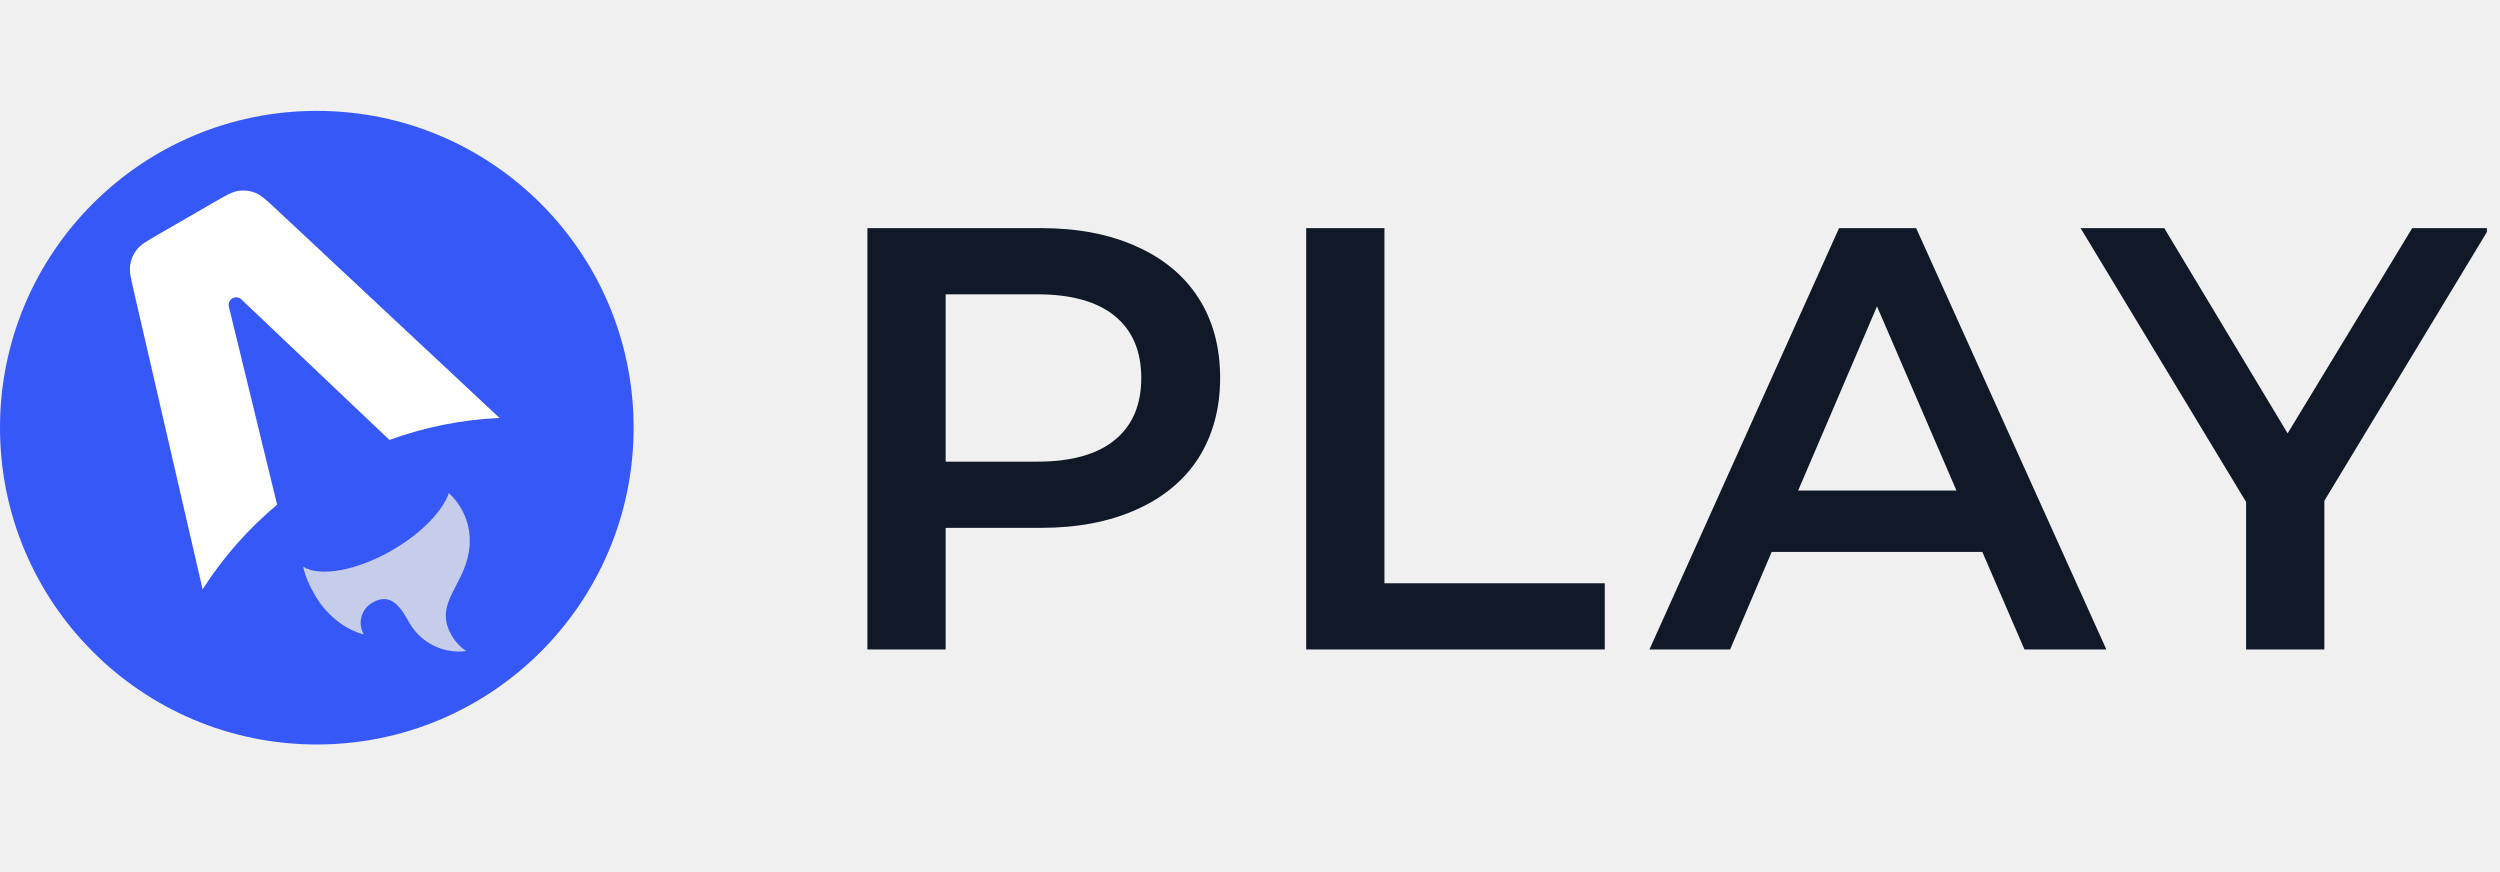
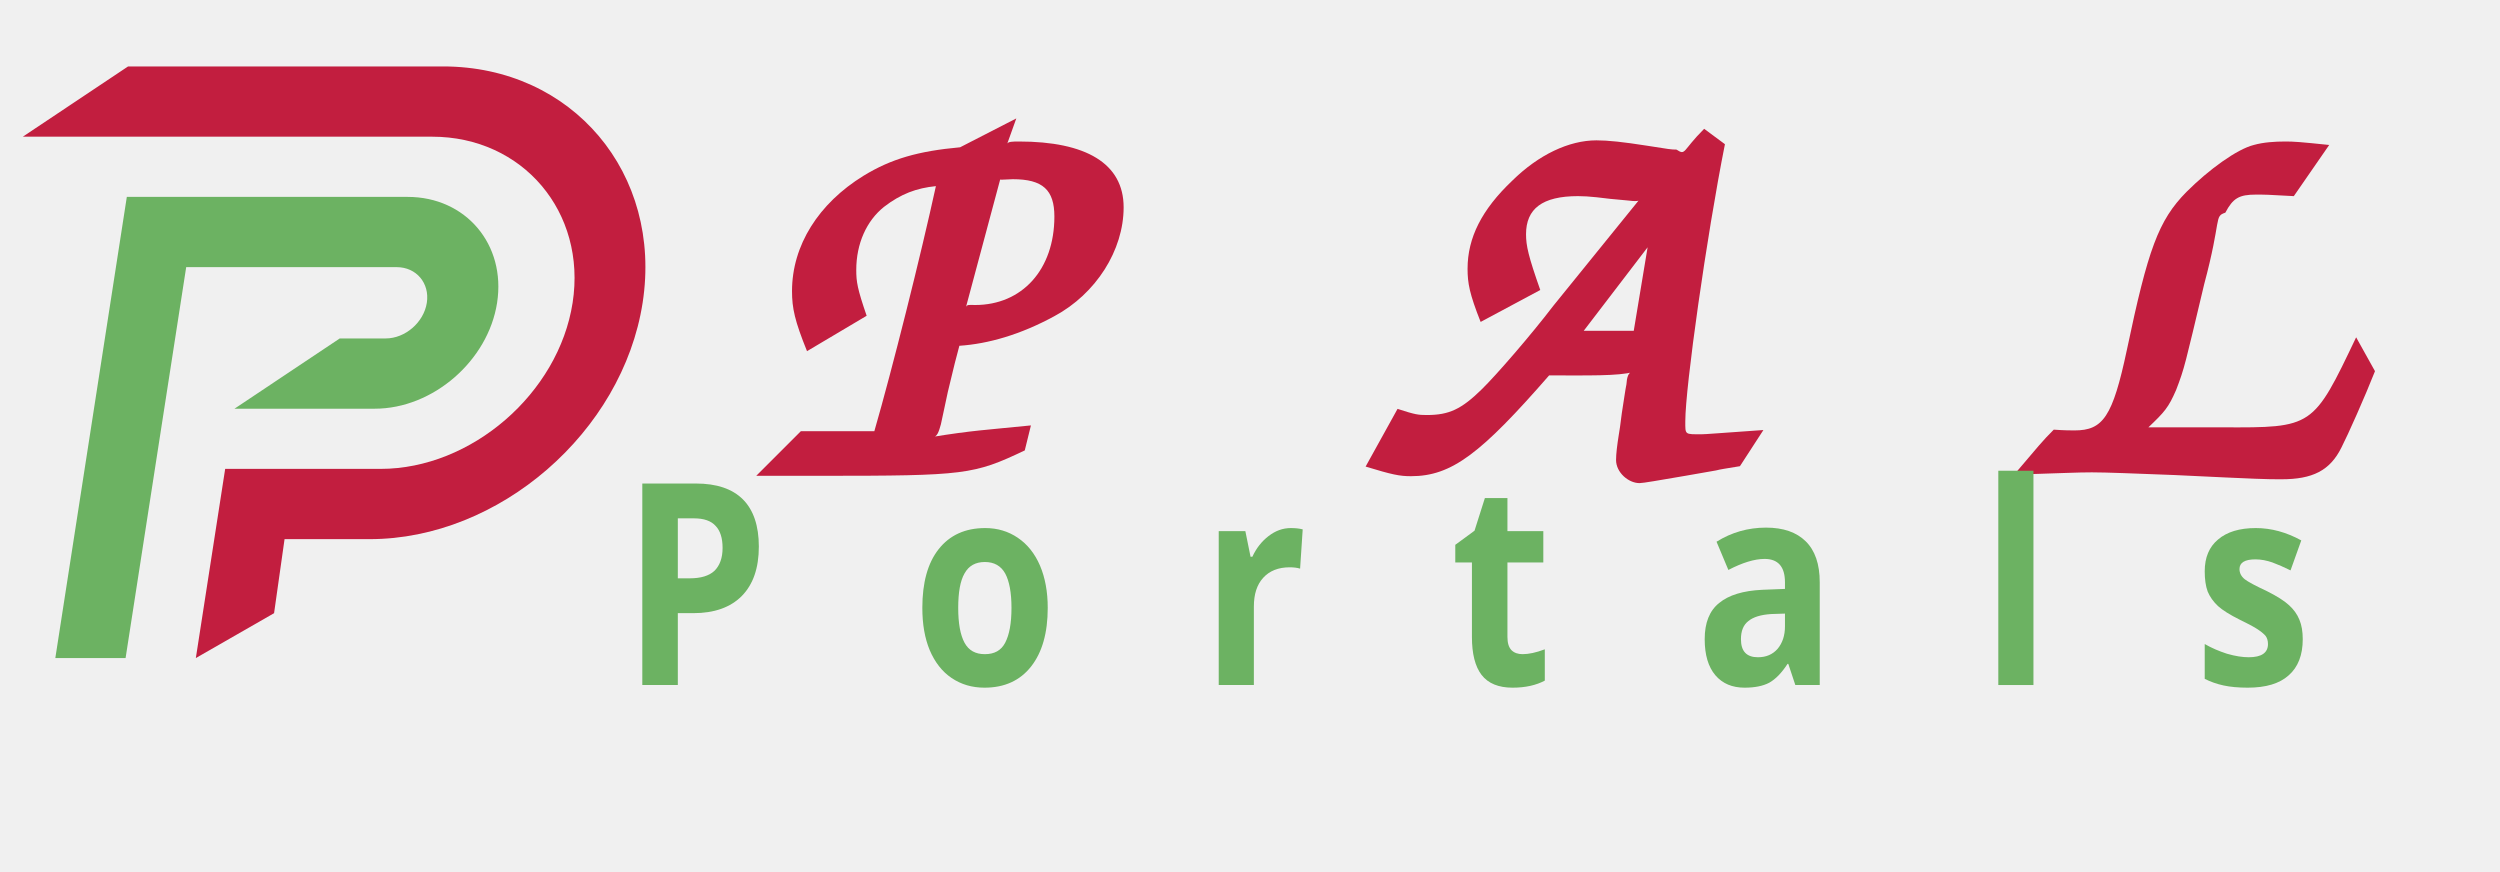
- <svg xmlns="http://www.w3.org/2000/svg" width="132" height="46" viewBox="0 0 132 46" fill="none">
-   <g clip-path="url(#clip0_304_59)">
-     <mask id="mask0_304_59" style="mask-type:luminance" maskUnits="userSpaceOnUse" x="0" y="0" width="132" height="46">
-       <path d="M131.309 0H0V46H131.309V0Z" fill="white" />
-     </mask>
-     <g mask="url(#mask0_304_59)">
-       <path d="M54.952 12.044C56.88 12.044 58.554 12.362 59.973 12.997C61.414 13.633 62.516 14.544 63.279 15.731C64.041 16.917 64.423 18.326 64.423 19.958C64.423 21.568 64.041 22.977 63.279 24.185C62.516 25.371 61.414 26.282 59.973 26.918C58.554 27.553 56.88 27.871 54.952 27.871H49.93V34.291H45.799V12.044H54.952ZM54.761 24.375C56.562 24.375 57.929 23.994 58.861 23.231C59.793 22.468 60.259 21.377 60.259 19.958C60.259 18.538 59.793 17.447 58.861 16.684C57.929 15.921 56.562 15.54 54.761 15.54H49.93V24.375H54.761ZM68.967 12.044H73.099V30.795H84.731V34.291H68.967V12.044ZM104.668 29.143H93.544L91.351 34.291H87.092L97.103 12.044H101.172L111.215 34.291H106.892L104.668 29.143ZM103.301 25.901L99.106 16.176L94.942 25.901H103.301ZM122.726 26.441V34.291H118.594V26.505L109.854 12.044H114.272L120.787 22.881L127.366 12.044H131.434L122.726 26.441Z" fill="#111928" />
-       <path d="M16.727 39.309C25.965 39.309 33.455 31.82 33.455 22.582C33.455 13.344 25.965 5.854 16.727 5.854C7.489 5.854 0 13.344 0 22.582C0 31.82 7.489 39.309 16.727 39.309Z" fill="#3758F9" />
+ <svg xmlns="http://www.w3.org/2000/svg" version="1.1" width="132" height="46" viewBox="0 0 132 46" xml:space="preserve">
+   <defs>
+ </defs>
+   <g transform="matrix(0.41 0 0 0.41 19.96 18.12)">
+     <g style="">
+       <g transform="matrix(1 0 0 1 -5.66 2.45)" id="Layer_1">
+         <path style="stroke: none; stroke-width: 1; stroke-dasharray: none; stroke-linecap: butt; stroke-dashoffset: 0; stroke-linejoin: miter; stroke-miterlimit: 4; fill: rgb(194,30,63); fill-rule: nonzero; opacity: 1;" transform=" translate(-44.34, -52.45)" d="M 58.373 14.36 c 16.656 0 28.283 13.787 25.702 30.438 c -2.583 16.648 -18.484 30.438 -35.141 30.438 H 37.962 l -1.35 9.536 l -10.074 5.776 c 1.92 -12.385 1.857 -11.976 3.777 -24.36 h 20.021 c 11.672 0 22.911 -9.712 24.723 -21.39 c 1.811 -11.677 -6.419 -21.39 -18.09 -21.39 c -12.706 0 -40.006 0 -52.713 0 l 13.554 -9.048 C 30.516 14.36 45.667 14.36 58.373 14.36 z" stroke-linecap="round" />
+       </g>
+       <g transform="matrix(1 0 0 1 -13.03 10.85)" id="Layer_1">
+         <path style="stroke: none; stroke-width: 1; stroke-dasharray: none; stroke-linecap: butt; stroke-dashoffset: 0; stroke-linejoin: miter; stroke-miterlimit: 4; fill: rgb(108,178,98); fill-rule: nonzero; opacity: 1;" transform=" translate(-36.97, -60.85)" d="M 17.649 31.161 c 12.053 0 24.108 0 36.162 0 c 7.498 0 12.686 6.136 11.522 13.637 c -1.157 7.475 -8.272 13.64 -15.752 13.64 H 31.516 l 13.553 -9.048 h 5.914 c 2.517 0 4.911 -2.069 5.301 -4.592 c 0.392 -2.525 -1.354 -4.59 -3.878 -4.59 c -9.038 0 -18.075 0 -27.111 0 l -7.805 50.34 H 8.442 C 12.172 66.486 13.921 55.22 17.649 31.161 z" stroke-linecap="round" />
+       </g>
    </g>
-     <path d="M13.469 10.175C13.782 10.297 14.052 10.549 14.592 11.053L26.375 22.068C24.389 22.157 22.428 22.549 20.561 23.229L12.744 15.808C12.682 15.748 12.602 15.711 12.517 15.701C12.431 15.691 12.345 15.709 12.271 15.752C12.196 15.795 12.138 15.861 12.104 15.94C12.07 16.019 12.063 16.107 12.084 16.191L14.631 26.646C13.1 27.927 11.773 29.434 10.698 31.116L7.07 15.391C6.904 14.673 6.822 14.314 6.874 13.982C6.919 13.689 7.039 13.413 7.222 13.18C7.43 12.915 7.749 12.731 8.388 12.362L11.307 10.677C11.947 10.308 12.266 10.123 12.599 10.076C12.893 10.034 13.192 10.069 13.469 10.175Z" fill="white" />
-     <path d="M23.699 26.038C23.359 26.999 22.247 28.163 20.705 29.053C18.812 30.145 16.886 30.472 16.008 29.923C16.12 30.464 16.386 31.003 16.578 31.335C16.578 31.335 17.42 33.022 19.208 33.501C19.045 33.219 19.001 32.883 19.085 32.567C19.17 32.252 19.376 31.983 19.659 31.82C20.668 31.237 21.175 32.118 21.586 32.833L21.623 32.897C22.249 33.981 23.448 34.528 24.617 34.376C24.299 34.161 24.035 33.877 23.844 33.544C23.247 32.51 23.632 31.775 24.079 30.92C24.434 30.24 24.83 29.484 24.802 28.443C24.786 27.882 24.631 27.333 24.349 26.848C24.171 26.538 23.95 26.267 23.699 26.038Z" fill="#C6CDEB" />
  </g>
-   <defs>
-     <clipPath id="clip0_304_59">
-       <rect width="132" height="46" fill="white" />
-     </clipPath>
-   </defs>
+   <g transform="matrix(1.3 0 0 1.3 84.49 16.16)" style="">
+     <text xml:space="preserve" font-family="'Open Sans', sans-serif" font-size="22" font-weight="bold" style="stroke: none; stroke-width: 1; stroke-dasharray: none; stroke-linecap: butt; stroke-dashoffset: 0; stroke-linejoin: miter; stroke-miterlimit: 4; fill: rgb(0,0,0); fill-rule: nonzero; opacity: 1; white-space: pre;">
+       <tspan x="-34.45" y="6.91" style="stroke-width: 1; font-family: 'Permanent Marker', cursive; fill: rgb(194,30,63); ">P</tspan>
+       <tspan x="-9.81" y="6.91" style="stroke-width: 1; font-family: 'Permanent Marker', cursive; fill: rgb(194,30,63); ">A</tspan>
+       <tspan x="16.64" y="6.91" style="stroke-width: 1; font-family: 'Permanent Marker', cursive; fill: rgb(194,30,63); ">L</tspan>
+     </text>
+   </g>
+   <g transform="matrix(1.25 0 0 1.49 88.67 31.49)" style="">
+     <text xml:space="preserve" font-family="'Open Sans', sans-serif" font-size="10" font-style="normal" font-weight="bold" style="stroke: none; stroke-width: 1; stroke-dasharray: none; stroke-linecap: butt; stroke-dashoffset: 0; stroke-linejoin: miter; stroke-miterlimit: 4; fill: rgb(108,178,98); fill-rule: nonzero; opacity: 1; white-space: pre;">
+       <tspan x="-44.71" y="3.14" style="font-family: 'Open Sans', sans-serif; ">P</tspan>
+       <tspan x="-32.43" y="3.14" style="font-family: 'Open Sans', sans-serif; ">o</tspan>
+       <tspan x="-20.24" y="3.14" style="font-family: 'Open Sans', sans-serif; ">r</tspan>
+       <tspan x="-9.7" y="3.14" style="font-family: 'Open Sans', sans-serif; ">t</tspan>
+       <tspan x="0.65" y="3.14" style="font-family: 'Open Sans', sans-serif; ">a</tspan>
+       <tspan x="12.69" y="3.14" style="font-family: 'Open Sans', sans-serif; ">l</tspan>
+       <tspan x="21.74" y="3.14" style="font-family: 'Open Sans', sans-serif; ">s</tspan>
+     </text>
+   </g>
</svg>
